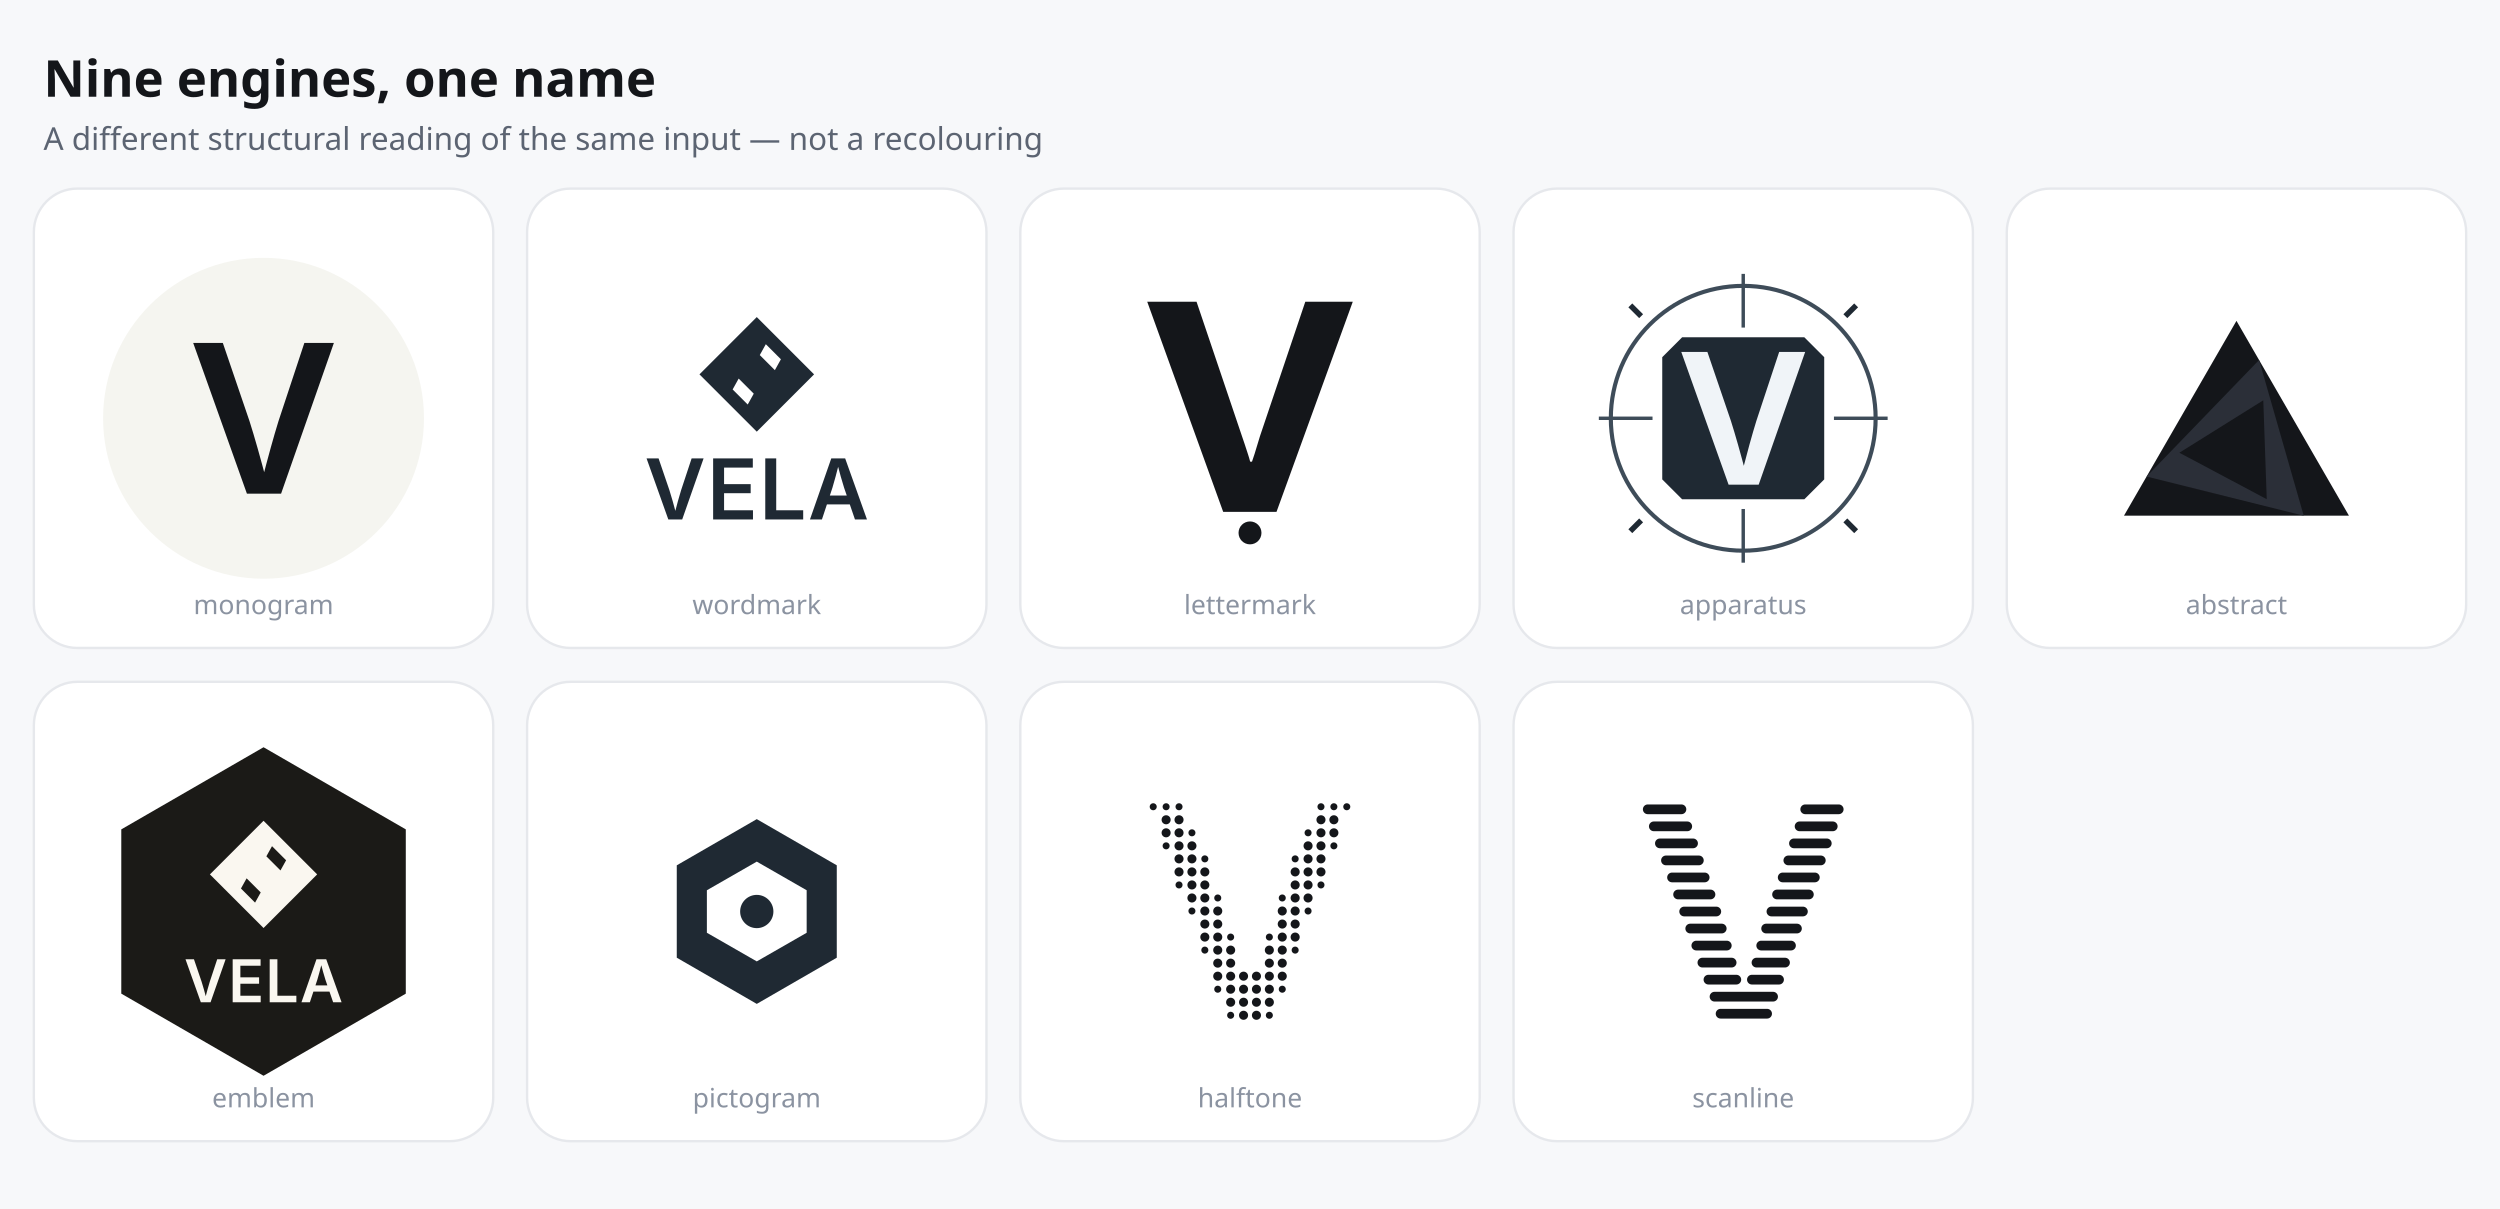
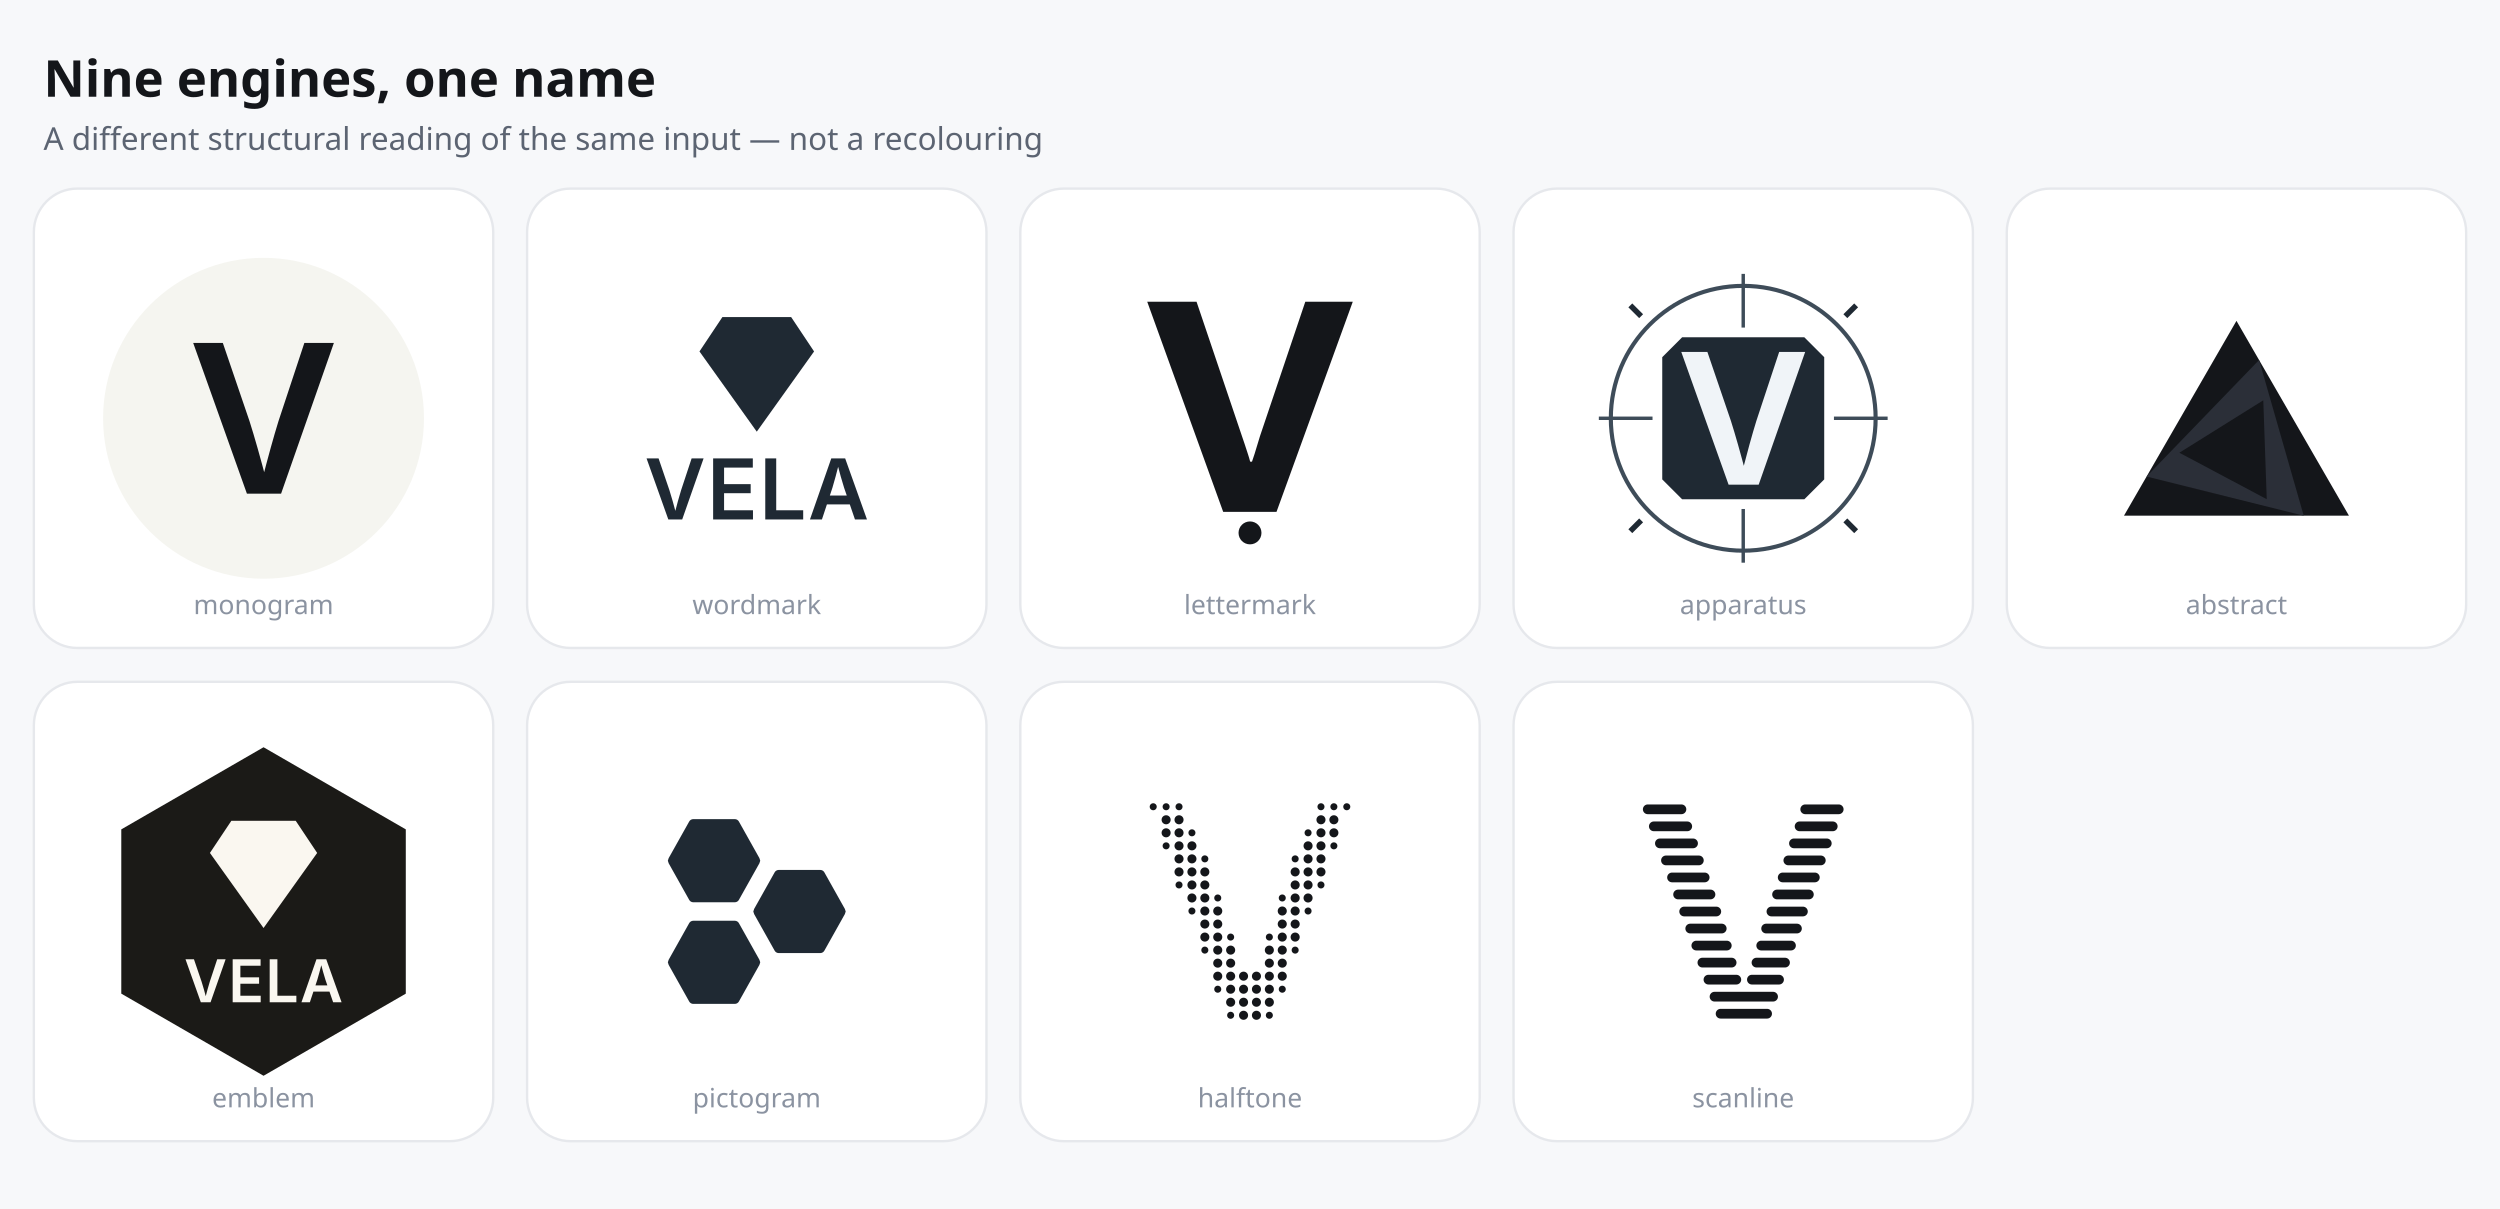
<svg xmlns="http://www.w3.org/2000/svg" viewBox="0 0 1034 500" width="1034" height="500" role="img" aria-label="Nine engines, one name">
  <rect width="1034" height="500" fill="#f7f8fa" />
  <text x="18" y="40" font-family="ui-sans-serif, system-ui, sans-serif" font-size="21" font-weight="600" fill="#14161a">Nine engines, one name</text>
  <text x="18" y="62" font-family="ui-sans-serif, system-ui, sans-serif" font-size="13" fill="#5c6472">A different structural reading of the same input — not a recolouring</text>
  <rect x="14" y="78" width="190" height="190" rx="18" fill="#ffffff" stroke="#e6e8ec" />
  <g transform="translate(30 94) scale(0.3085938)">
    <path d="M 40.96 256 C 40.96 137.24 137.24 40.96 256 40.96 C 374.76 40.96 471.04 137.24 471.04 256 C 471.04 374.76 374.76 471.04 256 471.04 C 137.24 471.04 40.96 374.76 40.96 256 Z M 71.07 256 C 71.07 358.14 153.86 440.93 256 440.93 C 358.14 440.93 440.93 358.14 440.93 256 C 440.93 153.86 358.14 71.07 256 71.07 C 153.86 71.07 71.07 153.86 71.07 256 Z M 71.07 256 C 71.07 153.86 153.86 71.07 256 71.07 C 358.14 71.07 440.93 153.86 440.93 256 C 440.93 358.14 358.14 440.93 256 440.93 C 153.86 440.93 71.07 358.14 71.07 256 Z" fill="#f5f5f0" />
    <path d="M233.7 357L161.71 155L201.43 155L237.22 259.93C240.57 270.42 244.18 282.51 248.07 296.2C251.96 309.89 256.16 325.37 260.68 342.63L253.09 342.63C257.6 325.1 261.74 309.55 265.49 295.99C269.24 282.44 272.75 270.42 276 259.93L310.71 155L350.29 155L279.52 357Z" fill="#14161a" />
  </g>
  <text x="109" y="254" text-anchor="middle" font-family="ui-sans-serif, system-ui, sans-serif" font-size="11" fill="#8b93a1">monogram</text>
  <rect x="218" y="78" width="190" height="190" rx="18" fill="#ffffff" stroke="#e6e8ec" />
  <g transform="translate(234 94) scale(0.3085938)">
-     <path d="M256 120.35L332.8 197.15L256 273.95L179.2 197.15ZM223.66 176.94L243.87 156.72L251.96 171.28L231.75 191.49ZM288.34 176.94L268.13 156.72L260.04 171.28L280.25 191.49ZM223.66 217.36L243.87 237.57L251.96 223.02L231.75 202.8ZM288.34 217.36L268.13 237.57L260.04 223.02L280.25 202.8Z" fill="#1f2933" />
+     <path d="M209.92 120.35L179.2 166.43L256 273.95L332.8 166.43L302.08 120.35L209.92 120.35Z" fill="#1f2933" />
    <path d="M137.47 391.65L108.29 309.79L124.39 309.79L138.9 352.31C140.25 356.56 141.72 361.46 143.29 367.01C144.87 372.56 146.57 378.83 148.4 385.83L145.33 385.83C147.16 378.72 148.83 372.42 150.35 366.93C151.87 361.43 153.29 356.56 154.61 352.31L168.68 309.79L184.72 309.79L156.04 391.65ZM197.51 391.65L197.51 309.79L250.7 309.79L250.7 322.15L212.18 322.15L212.18 344.24L247.84 344.24L247.84 356.43L212.18 356.43L212.18 379.29L250.92 379.29L250.92 391.65ZM267.39 391.65L267.39 309.79L282.06 309.79L282.06 379.29L318.22 379.29L318.22 391.65ZM327.28 391.65L355.85 309.79L374.48 309.79L403.71 391.65L387.61 391.65L373.05 349.13C371.62 344.73 370.13 339.76 368.6 334.21C367.06 328.66 365.35 322.35 363.49 315.28L366.56 315.28C364.73 322.42 363.07 328.79 361.59 334.37C360.11 339.96 358.71 344.88 357.39 349.13L343.32 391.65ZM343.93 371.38L343.93 359.57L387.06 359.57L387.06 371.38Z" fill="#1f2933" />
  </g>
  <text x="313" y="254" text-anchor="middle" font-family="ui-sans-serif, system-ui, sans-serif" font-size="11" fill="#8b93a1">wordmark</text>
  <rect x="422" y="78" width="190" height="190" rx="18" fill="#ffffff" stroke="#e6e8ec" />
  <g transform="translate(438 94) scale(0.3085938)">
    <path d="M220.08 381.46L118.26 99.82L184.36 99.82L245.12 279.64C246.22 282.65 247.45 286.28 248.82 290.52C250.18 294.76 251.55 298.94 252.92 303.05C254.29 307.15 255.38 310.85 256.21 314.13L258.67 314.13C259.76 311.12 260.93 307.63 262.16 303.66C263.39 299.69 264.62 295.66 265.85 291.55C267.09 287.44 268.25 283.61 269.34 280.05L330.11 99.82L393.74 99.82L291.51 381.46Z" fill="#14161a" />
    <path d="M 240.64 409.62 C 240.64 401.14 247.52 394.26 256 394.26 C 264.48 394.26 271.36 401.14 271.36 409.62 C 271.36 418.11 264.48 424.98 256 424.98 C 247.52 424.98 240.64 418.11 240.64 409.62 Z" fill="#14161a" />
  </g>
  <text x="517" y="254" text-anchor="middle" font-family="ui-sans-serif, system-ui, sans-serif" font-size="11" fill="#8b93a1">lettermark</text>
  <rect x="626" y="78" width="190" height="190" rx="18" fill="#ffffff" stroke="#e6e8ec" />
  <g transform="translate(642 94) scale(0.3085938)">
    <path d="M 253.7 134.43 L 253.7 62.46 L 258.3 62.46 L 258.3 134.43 Z" fill="#3e4c59" />
    <path d="M 377.57 253.7 L 449.54 253.7 L 449.54 258.3 L 377.57 258.3 Z" fill="#3e4c59" />
    <path d="M 258.3 377.57 L 258.3 449.54 L 253.7 449.54 L 253.7 377.57 Z" fill="#3e4c59" />
    <path d="M 134.43 258.3 L 62.46 258.3 L 62.46 253.7 L 134.43 253.7 Z" fill="#3e4c59" />
    <path d="M 75.78 256 C 75.78 156.47 156.47 75.78 256 75.78 C 355.53 75.78 436.22 156.47 436.22 256 C 436.22 355.53 355.53 436.22 256 436.22 C 156.47 436.22 75.78 355.53 75.78 256 Z M 81.31 256 C 81.31 352.48 159.52 430.69 256 430.69 C 352.48 430.69 430.69 352.48 430.69 256 C 430.69 159.52 352.48 81.31 256 81.31 C 159.52 81.31 81.31 159.52 81.31 256 Z" fill="#3e4c59" />
    <path d="M 390.24 116.54 L 404.73 102.06 L 409.94 107.27 L 395.46 121.76 Z" fill="#1f2933" />
    <path d="M 395.46 390.24 L 409.94 404.73 L 404.73 409.94 L 390.24 395.46 Z" fill="#1f2933" />
    <path d="M 121.76 395.46 L 107.27 409.94 L 102.06 404.73 L 116.54 390.24 Z" fill="#1f2933" />
    <path d="M 116.54 121.76 L 102.06 107.27 L 107.27 102.06 L 121.76 116.54 Z" fill="#1f2933" />
    <path d="M 174.08 147.46 L 337.92 147.46 L 364.54 174.08 L 364.54 337.92 L 337.92 364.54 L 174.08 364.54 L 147.46 337.92 L 147.46 174.08 Z" fill="#1f2933" />
    <path d="M236.36 344.95L172.96 167.05L207.94 167.05L239.47 259.46C242.41 268.7 245.59 279.34 249.02 291.4C252.44 303.46 256.14 317.09 260.12 332.29L253.43 332.29C257.41 316.85 261.05 303.16 264.36 291.22C267.66 279.28 270.75 268.7 273.61 259.46L304.18 167.05L339.04 167.05L276.72 344.95Z" fill="#f0f4f8" />
  </g>
  <text x="721" y="254" text-anchor="middle" font-family="ui-sans-serif, system-ui, sans-serif" font-size="11" fill="#8b93a1">apparatus</text>
  <rect x="830" y="78" width="190" height="190" rx="18" fill="#ffffff" stroke="#e6e8ec" />
  <g transform="translate(846 94) scale(0.3085938)">
    <path d="M256 125.43L406.76 386.55L105.24 386.55Z" fill="#14161a" />
    <path d="M286.32 177.9L346.16 386.58L135.52 334.06Z" fill="#2b2f38" />
    <path d="M291.96 231.88L296.59 364.47L179.45 302.18Z" fill="#14161a" />
  </g>
  <text x="925" y="254" text-anchor="middle" font-family="ui-sans-serif, system-ui, sans-serif" font-size="11" fill="#8b93a1">abstract</text>
  <rect x="14" y="282" width="190" height="190" rx="18" fill="#ffffff" stroke="#e6e8ec" />
  <g transform="translate(30 298) scale(0.3085938)">
    <path d="M 256 35.84 L 446.66 145.92 L 446.66 366.08 L 256 476.16 L 65.34 366.08 L 65.34 145.92 Z" fill="#1b1a17" />
-     <path d="M256 134.39L327.86 206.25L256 278.11L184.14 206.25ZM225.74 187.34L244.65 168.43L252.22 182.04L233.31 200.95ZM286.26 187.34L267.35 168.43L259.78 182.04L278.69 200.95ZM225.74 225.16L244.65 244.07L252.22 230.45L233.31 211.54ZM286.26 225.16L267.35 244.07L259.78 230.45L278.69 211.54Z" fill="#faf7f0" />
+     <path d="M212.88 134.39L184.14 177.5L256 278.11L327.86 177.5L299.12 134.39L212.88 134.39Z" fill="#faf7f0" />
    <path d="M171.94 377.61L151.41 320.03L162.74 320.03L172.94 349.94C173.89 352.93 174.92 356.38 176.03 360.28C177.14 364.18 178.34 368.59 179.63 373.52L177.46 373.52C178.75 368.52 179.93 364.09 181 360.22C182.07 356.36 183.07 352.93 183.99 349.94L193.89 320.03L205.17 320.03L185 377.61ZM214.63 377.61L214.63 320.03L252.04 320.03L252.04 328.72L224.95 328.72L224.95 344.26L250.03 344.26L250.03 352.84L224.95 352.84L224.95 368.92L252.19 368.92L252.19 377.61ZM264.24 377.61L264.24 320.03L274.56 320.03L274.56 368.92L299.99 368.92L299.99 377.61ZM306.83 377.61L326.92 320.03L340.03 320.03L360.59 377.61L349.26 377.61L339.02 347.7C338.02 344.61 336.97 341.11 335.89 337.21C334.81 333.3 333.61 328.86 332.3 323.89L334.46 323.89C333.17 328.92 332.01 333.39 330.96 337.32C329.92 341.25 328.93 344.71 328.01 347.7L318.11 377.61ZM318.54 363.35L318.54 355.04L348.88 355.04L348.88 363.35Z" fill="#faf7f0" />
  </g>
  <text x="109" y="458" text-anchor="middle" font-family="ui-sans-serif, system-ui, sans-serif" font-size="11" fill="#8b93a1">emblem</text>
  <rect x="218" y="282" width="190" height="190" rx="18" fill="#ffffff" stroke="#e6e8ec" />
  <g transform="translate(234 298) scale(0.3085938)">
-     <path d="M256 132.18L363.23 194.09L363.23 317.91L256 379.82L148.77 317.91L148.77 194.09ZM256 189.13L189.13 227.52L189.13 284.48L256 322.87L322.87 284.48L322.87 227.52ZM256 233.71C243.69 233.71 233.71 243.69 233.71 256C233.71 268.31 243.69 278.29 256 278.29C268.31 278.29 278.29 268.31 278.29 256C278.29 243.69 268.31 233.71 256 233.71Z" fill="#1f2933" />
+     <path d="M226.59 132.18C228.94 132.18 231.05 133.54 232.04 135.4L259.53 184.43L260.64 187.9L259.53 191.36L232.04 240.4C231.05 242.26 228.94 243.62 226.59 243.62L170.87 243.62C168.52 243.62 166.41 242.26 165.42 240.4L137.93 191.36L136.82 187.9L137.93 184.43L165.42 135.4C166.41 133.54 168.52 132.18 170.87 132.18L226.59 132.18M226.59 268.38C228.94 268.38 231.05 269.74 232.04 271.6L259.53 320.64L260.64 324.1L259.53 327.57L232.04 376.6C231.05 378.46 228.94 379.82 226.59 379.82L170.87 379.82C168.52 379.82 166.41 378.46 165.42 376.6L137.93 327.57L136.82 324.1L137.93 320.64L165.42 271.6C166.41 269.74 168.52 268.38 170.87 268.38L226.59 268.38M341.13 200.28C343.48 200.28 345.59 201.64 346.58 203.5L374.07 252.53L375.18 256L374.07 259.47L346.58 308.5C345.59 310.36 343.48 311.72 341.13 311.72L285.41 311.72C283.06 311.72 280.95 310.36 279.96 308.5L252.47 259.47L251.36 256L252.47 252.53L279.96 203.5C280.95 201.64 283.06 200.28 285.41 200.28L341.13 200.28Z" fill="#1f2933" />
  </g>
  <text x="313" y="458" text-anchor="middle" font-family="ui-sans-serif, system-ui, sans-serif" font-size="11" fill="#8b93a1">pictogram</text>
  <rect x="422" y="282" width="190" height="190" rx="18" fill="#ffffff" stroke="#e6e8ec" />
  <g transform="translate(438 298) scale(0.3085938)">
    <path d="M121.53 115.59C121.53 112.96 123.66 110.84 126.29 110.84C128.91 110.84 131.04 112.96 131.04 115.59C131.04 118.21 128.91 120.34 126.29 120.34C123.66 120.34 121.53 118.21 121.53 115.59Z" fill="#14161a" />
    <path d="M138.83 115.59C138.83 112.96 140.96 110.84 143.58 110.84C146.21 110.84 148.33 112.96 148.33 115.59C148.33 118.21 146.21 120.34 143.58 120.34C140.96 120.34 138.83 118.21 138.83 115.59Z" fill="#14161a" />
    <path d="M156.12 115.59C156.12 112.96 158.25 110.84 160.89 110.84C163.5 110.84 165.64 112.96 165.64 115.59C165.64 118.21 163.5 120.34 160.89 120.34C158.25 120.34 156.12 118.21 156.12 115.59Z" fill="#14161a" />
    <path d="M346.37 115.59C346.37 112.96 348.5 110.84 351.13 110.84C353.75 110.84 355.88 112.96 355.88 115.59C355.88 118.21 353.75 120.34 351.13 120.34C348.5 120.34 346.37 118.21 346.37 115.59Z" fill="#14161a" />
    <path d="M363.67 115.59C363.67 112.96 365.79 110.84 368.42 110.84C371.04 110.84 373.17 112.96 373.17 115.59C373.17 118.21 371.04 120.34 368.42 120.34C365.79 120.34 363.67 118.21 363.67 115.59Z" fill="#14161a" />
    <path d="M380.95 115.59C380.95 112.96 383.08 110.84 385.7 110.84C388.33 110.84 390.47 112.96 390.47 115.59C390.47 118.21 388.33 120.34 385.7 120.34C383.08 120.34 380.95 118.21 380.95 115.59Z" fill="#14161a" />
    <path d="M137.5 133.05C137.5 129.7 140.22 126.98 143.58 126.98C146.95 126.98 149.66 129.7 149.66 133.05C149.66 136.42 146.95 139.14 143.58 139.14C140.22 139.14 137.5 136.42 137.5 133.05Z" fill="#14161a" />
    <path d="M154.79 133.05C154.79 129.7 157.52 126.98 160.89 126.98C164.24 126.98 166.96 129.7 166.96 133.05C166.96 136.42 164.24 139.14 160.89 139.14C157.52 139.14 154.79 136.42 154.79 133.05Z" fill="#14161a" />
    <path d="M345.04 133.05C345.04 129.7 347.77 126.98 351.13 126.98C354.48 126.98 357.21 129.7 357.21 133.05C357.21 136.42 354.48 139.14 351.13 139.14C347.77 139.14 345.04 136.42 345.04 133.05Z" fill="#14161a" />
    <path d="M362.34 133.05C362.34 129.7 365.05 126.98 368.42 126.98C371.78 126.98 374.5 129.7 374.5 133.05C374.5 136.42 371.78 139.14 368.42 139.14C365.05 139.14 362.34 136.42 362.34 133.05Z" fill="#14161a" />
    <path d="M137.5 150.52C137.5 147.17 140.22 144.45 143.58 144.45C146.95 144.45 149.66 147.17 149.66 150.52C149.66 153.89 146.95 156.6 143.58 156.6C140.22 156.6 137.5 153.89 137.5 150.52Z" fill="#14161a" />
    <path d="M154.79 150.52C154.79 147.17 157.52 144.45 160.89 144.45C164.24 144.45 166.96 147.17 166.96 150.52C166.96 153.89 164.24 156.6 160.89 156.6C157.52 156.6 154.79 153.89 154.79 150.52Z" fill="#14161a" />
    <path d="M173.43 150.52C173.43 147.9 175.55 145.77 178.18 145.77C180.79 145.77 182.93 147.9 182.93 150.52C182.93 153.15 180.79 155.27 178.18 155.27C175.55 155.27 173.43 153.15 173.43 150.52Z" fill="#14161a" />
    <path d="M329.08 150.52C329.08 147.9 331.21 145.77 333.83 145.77C336.46 145.77 338.58 147.9 338.58 150.52C338.58 153.15 336.46 155.27 333.83 155.27C331.21 155.27 329.08 153.15 329.08 150.52Z" fill="#14161a" />
    <path d="M345.04 150.52C345.04 147.17 347.77 144.45 351.13 144.45C354.48 144.45 357.21 147.17 357.21 150.52C357.21 153.89 354.48 156.6 351.13 156.6C347.77 156.6 345.04 153.89 345.04 150.52Z" fill="#14161a" />
    <path d="M362.34 150.52C362.34 147.17 365.05 144.45 368.42 144.45C371.78 144.45 374.5 147.17 374.5 150.52C374.5 153.89 371.78 156.6 368.42 156.6C365.05 156.6 362.34 153.89 362.34 150.52Z" fill="#14161a" />
    <path d="M138.83 168C138.83 165.36 140.96 163.25 143.58 163.25C146.21 163.25 148.33 165.36 148.33 168C148.33 170.61 146.21 172.75 143.58 172.75C140.96 172.75 138.83 170.61 138.83 168Z" fill="#14161a" />
    <path d="M154.79 168C154.79 164.64 157.52 161.92 160.89 161.92C164.24 161.92 166.96 164.64 166.96 168C166.96 171.36 164.24 174.08 160.89 174.08C157.52 174.08 154.79 171.36 154.79 168Z" fill="#14161a" />
    <path d="M172.09 168C172.09 164.64 174.81 161.92 178.18 161.92C181.53 161.92 184.26 164.64 184.26 168C184.26 171.36 181.53 174.08 178.18 174.08C174.81 174.08 172.09 171.36 172.09 168Z" fill="#14161a" />
    <path d="M327.75 168C327.75 164.64 330.47 161.92 333.83 161.92C337.18 161.92 339.91 164.64 339.91 168C339.91 171.36 337.18 174.08 333.83 174.08C330.47 174.08 327.75 171.36 327.75 168Z" fill="#14161a" />
    <path d="M345.04 168C345.04 164.64 347.77 161.92 351.13 161.92C354.48 161.92 357.21 164.64 357.21 168C357.21 171.36 354.48 174.08 351.13 174.08C347.77 174.08 345.04 171.36 345.04 168Z" fill="#14161a" />
    <path d="M363.67 168C363.67 165.36 365.79 163.25 368.42 163.25C371.04 163.25 373.17 165.36 373.17 168C373.17 170.61 371.04 172.75 368.42 172.75C365.79 172.75 363.67 170.61 363.67 168Z" fill="#14161a" />
    <path d="M154.79 185.46C154.79 182.11 157.52 179.38 160.89 179.38C164.24 179.38 166.96 182.11 166.96 185.46C166.96 188.83 164.24 191.55 160.89 191.55C157.52 191.55 154.79 188.83 154.79 185.46Z" fill="#14161a" />
    <path d="M172.09 185.46C172.09 182.11 174.81 179.38 178.18 179.38C181.53 179.38 184.26 182.11 184.26 185.46C184.26 188.83 181.53 191.55 178.18 191.55C174.81 191.55 172.09 188.83 172.09 185.46Z" fill="#14161a" />
    <path d="M190.71 185.46C190.71 182.83 192.84 180.71 195.46 180.71C198.09 180.71 200.22 182.83 200.22 185.46C200.22 188.08 198.09 190.21 195.46 190.21C192.84 190.21 190.71 188.08 190.71 185.46Z" fill="#14161a" />
    <path d="M311.77 185.46C311.77 182.83 313.9 180.71 316.53 180.71C319.15 180.71 321.28 182.83 321.28 185.46C321.28 188.08 319.15 190.21 316.53 190.21C313.9 190.21 311.77 188.08 311.77 185.46Z" fill="#14161a" />
    <path d="M327.75 185.46C327.75 182.11 330.47 179.38 333.83 179.38C337.18 179.38 339.91 182.11 339.91 185.46C339.91 188.83 337.18 191.55 333.83 191.55C330.47 191.55 327.75 188.83 327.75 185.46Z" fill="#14161a" />
    <path d="M345.04 185.46C345.04 182.11 347.77 179.38 351.13 179.38C354.48 179.38 357.21 182.11 357.21 185.46C357.21 188.83 354.48 191.55 351.13 191.55C347.77 191.55 345.04 188.83 345.04 185.46Z" fill="#14161a" />
    <path d="M154.79 202.94C154.79 199.58 157.52 196.84 160.89 196.84C164.24 196.84 166.96 199.58 166.96 202.94C166.96 206.29 164.24 209.02 160.89 209.02C157.52 209.02 154.79 206.29 154.79 202.94Z" fill="#14161a" />
    <path d="M172.09 202.94C172.09 199.58 174.81 196.84 178.18 196.84C181.53 196.84 184.26 199.58 184.26 202.94C184.26 206.29 181.53 209.02 178.18 209.02C174.81 209.02 172.09 206.29 172.09 202.94Z" fill="#14161a" />
    <path d="M189.39 202.94C189.39 199.58 192.1 196.84 195.46 196.84C198.83 196.84 201.55 199.58 201.55 202.94C201.55 206.29 198.83 209.02 195.46 209.02C192.1 209.02 189.39 206.29 189.39 202.94Z" fill="#14161a" />
    <path d="M310.44 202.94C310.44 199.58 313.17 196.84 316.53 196.84C319.9 196.84 322.62 199.58 322.62 202.94C322.62 206.29 319.9 209.02 316.53 209.02C313.17 209.02 310.44 206.29 310.44 202.94Z" fill="#14161a" />
    <path d="M327.75 202.94C327.75 199.58 330.47 196.84 333.83 196.84C337.18 196.84 339.91 199.58 339.91 202.94C339.91 206.29 337.18 209.02 333.83 209.02C330.47 209.02 327.75 206.29 327.75 202.94Z" fill="#14161a" />
    <path d="M345.04 202.94C345.04 199.58 347.77 196.84 351.13 196.84C354.48 196.84 357.21 199.58 357.21 202.94C357.21 206.29 354.48 209.02 351.13 209.02C347.77 209.02 345.04 206.29 345.04 202.94Z" fill="#14161a" />
    <path d="M156.12 220.4C156.12 217.77 158.25 215.65 160.89 215.65C163.5 215.65 165.64 217.77 165.64 220.4C165.64 223.02 163.5 225.15 160.89 225.15C158.25 225.15 156.12 223.02 156.12 220.4Z" fill="#14161a" />
    <path d="M172.09 220.4C172.09 217.04 174.81 214.32 178.18 214.32C181.53 214.32 184.26 217.04 184.26 220.4C184.26 223.76 181.53 226.49 178.18 226.49C174.81 226.49 172.09 223.76 172.09 220.4Z" fill="#14161a" />
    <path d="M189.39 220.4C189.39 217.04 192.1 214.32 195.46 214.32C198.83 214.32 201.55 217.04 201.55 220.4C201.55 223.76 198.83 226.49 195.46 226.49C192.1 226.49 189.39 223.76 189.39 220.4Z" fill="#14161a" />
    <path d="M310.44 220.4C310.44 217.04 313.17 214.32 316.53 214.32C319.9 214.32 322.62 217.04 322.62 220.4C322.62 223.76 319.9 226.49 316.53 226.49C313.17 226.49 310.44 223.76 310.44 220.4Z" fill="#14161a" />
    <path d="M327.75 220.4C327.75 217.04 330.47 214.32 333.83 214.32C337.18 214.32 339.91 217.04 339.91 220.4C339.91 223.76 337.18 226.49 333.83 226.49C330.47 226.49 327.75 223.76 327.75 220.4Z" fill="#14161a" />
    <path d="M346.37 220.4C346.37 217.77 348.5 215.65 351.13 215.65C353.75 215.65 355.88 217.77 355.88 220.4C355.88 223.02 353.75 225.15 351.13 225.15C348.5 225.15 346.37 223.02 346.37 220.4Z" fill="#14161a" />
    <path d="M172.09 237.86C172.09 234.51 174.81 231.79 178.18 231.79C181.53 231.79 184.26 234.51 184.26 237.86C184.26 241.23 181.53 243.95 178.18 243.95C174.81 243.95 172.09 241.23 172.09 237.86Z" fill="#14161a" />
    <path d="M189.39 237.86C189.39 234.51 192.1 231.79 195.46 231.79C198.83 231.79 201.55 234.51 201.55 237.86C201.55 241.23 198.83 243.95 195.46 243.95C192.1 243.95 189.39 241.23 189.39 237.86Z" fill="#14161a" />
    <path d="M208.02 237.86C208.02 235.24 210.14 233.12 212.77 233.12C215.39 233.12 217.52 235.24 217.52 237.86C217.52 240.49 215.39 242.61 212.77 242.61C210.14 242.61 208.02 240.49 208.02 237.86Z" fill="#14161a" />
    <path d="M294.49 237.86C294.49 235.24 296.62 233.12 299.24 233.12C301.87 233.12 303.99 235.24 303.99 237.86C303.99 240.49 301.87 242.61 299.24 242.61C296.62 242.61 294.49 240.49 294.49 237.86Z" fill="#14161a" />
    <path d="M310.44 237.86C310.44 234.51 313.17 231.79 316.53 231.79C319.9 231.79 322.62 234.51 322.62 237.86C322.62 241.23 319.9 243.95 316.53 243.95C313.17 243.95 310.44 241.23 310.44 237.86Z" fill="#14161a" />
    <path d="M327.75 237.86C327.75 234.51 330.47 231.79 333.83 231.79C337.18 231.79 339.91 234.51 339.91 237.86C339.91 241.23 337.18 243.95 333.83 243.95C330.47 243.95 327.75 241.23 327.75 237.86Z" fill="#14161a" />
    <path d="M173.43 255.33C173.43 252.72 175.55 250.58 178.18 250.58C180.79 250.58 182.93 252.72 182.93 255.33C182.93 257.96 180.79 260.08 178.18 260.08C175.55 260.08 173.43 257.96 173.43 255.33Z" fill="#14161a" />
    <path d="M189.39 255.33C189.39 251.98 192.1 249.26 195.46 249.26C198.83 249.26 201.55 251.98 201.55 255.33C201.55 258.7 198.83 261.41 195.46 261.41C192.1 261.41 189.39 258.7 189.39 255.33Z" fill="#14161a" />
    <path d="M206.68 255.33C206.68 251.98 209.4 249.26 212.77 249.26C216.12 249.26 218.84 251.98 218.84 255.33C218.84 258.7 216.12 261.41 212.77 261.41C209.4 261.41 206.68 258.7 206.68 255.33Z" fill="#14161a" />
    <path d="M293.15 255.33C293.15 251.98 295.88 249.26 299.24 249.26C302.59 249.26 305.31 251.98 305.31 255.33C305.31 258.7 302.59 261.41 299.24 261.41C295.88 261.41 293.15 258.7 293.15 255.33Z" fill="#14161a" />
    <path d="M310.44 255.33C310.44 251.98 313.17 249.26 316.53 249.26C319.9 249.26 322.62 251.98 322.62 255.33C322.62 258.7 319.9 261.41 316.53 261.41C313.17 261.41 310.44 258.7 310.44 255.33Z" fill="#14161a" />
    <path d="M329.08 255.33C329.08 252.72 331.21 250.58 333.83 250.58C336.46 250.58 338.58 252.72 338.58 255.33C338.58 257.96 336.46 260.08 333.83 260.08C331.21 260.08 329.08 257.96 329.08 255.33Z" fill="#14161a" />
    <path d="M189.39 272.8C189.39 269.45 192.1 266.73 195.46 266.73C198.83 266.73 201.55 269.45 201.55 272.8C201.55 276.16 198.83 278.89 195.46 278.89C192.1 278.89 189.39 276.16 189.39 272.8Z" fill="#14161a" />
    <path d="M206.68 272.8C206.68 269.45 209.4 266.73 212.77 266.73C216.12 266.73 218.84 269.45 218.84 272.8C218.84 276.16 216.12 278.89 212.77 278.89C209.4 278.89 206.68 276.16 206.68 272.8Z" fill="#14161a" />
    <path d="M293.15 272.8C293.15 269.45 295.88 266.73 299.24 266.73C302.59 266.73 305.31 269.45 305.31 272.8C305.31 276.16 302.59 278.89 299.24 278.89C295.88 278.89 293.15 276.16 293.15 272.8Z" fill="#14161a" />
    <path d="M310.44 272.8C310.44 269.45 313.17 266.73 316.53 266.73C319.9 266.73 322.62 269.45 322.62 272.8C322.62 276.16 319.9 278.89 316.53 278.89C313.17 278.89 310.44 276.16 310.44 272.8Z" fill="#14161a" />
    <path d="M189.39 290.27C189.39 286.91 192.1 284.19 195.46 284.19C198.83 284.19 201.55 286.91 201.55 290.27C201.55 293.64 198.83 296.36 195.46 296.36C192.1 296.36 189.39 293.64 189.39 290.27Z" fill="#14161a" />
    <path d="M206.68 290.27C206.68 286.91 209.4 284.19 212.77 284.19C216.12 284.19 218.84 286.91 218.84 290.27C218.84 293.64 216.12 296.36 212.77 296.36C209.4 296.36 206.68 293.64 206.68 290.27Z" fill="#14161a" />
    <path d="M225.3 290.27C225.3 287.65 227.43 285.52 230.05 285.52C232.68 285.52 234.81 287.65 234.81 290.27C234.81 292.9 232.68 295.02 230.05 295.02C227.43 295.02 225.3 292.9 225.3 290.27Z" fill="#14161a" />
    <path d="M277.18 290.27C277.18 287.65 279.31 285.52 281.94 285.52C284.56 285.52 286.69 287.65 286.69 290.27C286.69 292.9 284.56 295.02 281.94 295.02C279.31 295.02 277.18 292.9 277.18 290.27Z" fill="#14161a" />
    <path d="M293.15 290.27C293.15 286.91 295.88 284.19 299.24 284.19C302.59 284.19 305.31 286.91 305.31 290.27C305.31 293.64 302.59 296.36 299.24 296.36C295.88 296.36 293.15 293.64 293.15 290.27Z" fill="#14161a" />
    <path d="M310.44 290.27C310.44 286.91 313.17 284.19 316.53 284.19C319.9 284.19 322.62 286.91 322.62 290.27C322.62 293.64 319.9 296.36 316.53 296.36C313.17 296.36 310.44 293.64 310.44 290.27Z" fill="#14161a" />
    <path d="M190.71 307.74C190.71 305.12 192.84 302.99 195.46 302.99C198.09 302.99 200.22 305.12 200.22 307.74C200.22 310.37 198.09 312.5 195.46 312.5C192.84 312.5 190.71 310.37 190.71 307.74Z" fill="#14161a" />
    <path d="M206.68 307.74C206.68 304.39 209.4 301.65 212.77 301.65C216.12 301.65 218.84 304.39 218.84 307.74C218.84 311.1 216.12 313.83 212.77 313.83C209.4 313.83 206.68 311.1 206.68 307.74Z" fill="#14161a" />
    <path d="M223.97 307.74C223.97 304.39 226.7 301.65 230.05 301.65C233.41 301.65 236.15 304.39 236.15 307.74C236.15 311.1 233.41 313.83 230.05 313.83C226.7 313.83 223.97 311.1 223.97 307.74Z" fill="#14161a" />
    <path d="M275.86 307.74C275.86 304.39 278.58 301.65 281.94 301.65C285.3 301.65 288.02 304.39 288.02 307.74C288.02 311.1 285.3 313.83 281.94 313.83C278.58 313.83 275.86 311.1 275.86 307.74Z" fill="#14161a" />
    <path d="M293.15 307.74C293.15 304.39 295.88 301.65 299.24 301.65C302.59 301.65 305.31 304.39 305.31 307.74C305.31 311.1 302.59 313.83 299.24 313.83C295.88 313.83 293.15 311.1 293.15 307.74Z" fill="#14161a" />
    <path d="M311.77 307.74C311.77 305.12 313.9 302.99 316.53 302.99C319.15 302.99 321.28 305.12 321.28 307.74C321.28 310.37 319.15 312.5 316.53 312.5C313.9 312.5 311.77 310.37 311.77 307.74Z" fill="#14161a" />
    <path d="M206.68 325.21C206.68 321.85 209.4 319.13 212.77 319.13C216.12 319.13 218.84 321.85 218.84 325.21C218.84 328.57 216.12 331.29 212.77 331.29C209.4 331.29 206.68 328.57 206.68 325.21Z" fill="#14161a" />
    <path d="M223.97 325.21C223.97 321.85 226.7 319.13 230.05 319.13C233.41 319.13 236.15 321.85 236.15 325.21C236.15 328.57 233.41 331.29 230.05 331.29C226.7 331.29 223.97 328.57 223.97 325.21Z" fill="#14161a" />
    <path d="M275.86 325.21C275.86 321.85 278.58 319.13 281.94 319.13C285.3 319.13 288.02 321.85 288.02 325.21C288.02 328.57 285.3 331.29 281.94 331.29C278.58 331.29 275.86 328.57 275.86 325.21Z" fill="#14161a" />
    <path d="M293.15 325.21C293.15 321.85 295.88 319.13 299.24 319.13C302.59 319.13 305.31 321.85 305.31 325.21C305.31 328.57 302.59 331.29 299.24 331.29C295.88 331.29 293.15 328.57 293.15 325.21Z" fill="#14161a" />
    <path d="M206.68 342.67C206.68 339.32 209.4 336.6 212.77 336.6C216.12 336.6 218.84 339.32 218.84 342.67C218.84 346.04 216.12 348.76 212.77 348.76C209.4 348.76 206.68 346.04 206.68 342.67Z" fill="#14161a" />
    <path d="M223.97 342.67C223.97 339.32 226.7 336.6 230.05 336.6C233.41 336.6 236.15 339.32 236.15 342.67C236.15 346.04 233.41 348.76 230.05 348.76C226.7 348.76 223.97 346.04 223.97 342.67Z" fill="#14161a" />
    <path d="M241.27 342.67C241.27 339.32 243.99 336.6 247.36 336.6C250.71 336.6 253.43 339.32 253.43 342.67C253.43 346.04 250.71 348.76 247.36 348.76C243.99 348.76 241.27 346.04 241.27 342.67Z" fill="#14161a" />
    <path d="M258.56 342.67C258.56 339.32 261.28 336.6 264.65 336.6C268.01 336.6 270.74 339.32 270.74 342.67C270.74 346.04 268.01 348.76 264.65 348.76C261.28 348.76 258.56 346.04 258.56 342.67Z" fill="#14161a" />
    <path d="M275.86 342.67C275.86 339.32 278.58 336.6 281.94 336.6C285.3 336.6 288.02 339.32 288.02 342.67C288.02 346.04 285.3 348.76 281.94 348.76C278.58 348.76 275.86 346.04 275.86 342.67Z" fill="#14161a" />
    <path d="M293.15 342.67C293.15 339.32 295.88 336.6 299.24 336.6C302.59 336.6 305.31 339.32 305.31 342.67C305.31 346.04 302.59 348.76 299.24 348.76C295.88 348.76 293.15 346.04 293.15 342.67Z" fill="#14161a" />
    <path d="M208.02 360.15C208.02 357.52 210.14 355.4 212.77 355.4C215.39 355.4 217.52 357.52 217.52 360.15C217.52 362.77 215.39 364.9 212.77 364.9C210.14 364.9 208.02 362.77 208.02 360.15Z" fill="#14161a" />
    <path d="M223.97 360.15C223.97 356.79 226.7 354.07 230.05 354.07C233.41 354.07 236.15 356.79 236.15 360.15C236.15 363.51 233.41 366.23 230.05 366.23C226.7 366.23 223.97 363.51 223.97 360.15Z" fill="#14161a" />
    <path d="M241.27 360.15C241.27 356.79 243.99 354.07 247.36 354.07C250.71 354.07 253.43 356.79 253.43 360.15C253.43 363.51 250.71 366.23 247.36 366.23C243.99 366.23 241.27 363.51 241.27 360.15Z" fill="#14161a" />
    <path d="M258.56 360.15C258.56 356.79 261.28 354.07 264.65 354.07C268.01 354.07 270.74 356.79 270.74 360.15C270.74 363.51 268.01 366.23 264.65 366.23C261.28 366.23 258.56 363.51 258.56 360.15Z" fill="#14161a" />
    <path d="M275.86 360.15C275.86 356.79 278.58 354.07 281.94 354.07C285.3 354.07 288.02 356.79 288.02 360.15C288.02 363.51 285.3 366.23 281.94 366.23C278.58 366.23 275.86 363.51 275.86 360.15Z" fill="#14161a" />
    <path d="M294.49 360.15C294.49 357.52 296.62 355.4 299.24 355.4C301.87 355.4 303.99 357.52 303.99 360.15C303.99 362.77 301.87 364.9 299.24 364.9C296.62 364.9 294.49 362.77 294.49 360.15Z" fill="#14161a" />
    <path d="M223.97 377.62C223.97 374.26 226.7 371.53 230.05 371.53C233.41 371.53 236.15 374.26 236.15 377.62C236.15 380.98 233.41 383.69 230.05 383.69C226.7 383.69 223.97 380.98 223.97 377.62Z" fill="#14161a" />
    <path d="M241.27 377.62C241.27 374.26 243.99 371.53 247.36 371.53C250.71 371.53 253.43 374.26 253.43 377.62C253.43 380.98 250.71 383.69 247.36 383.69C243.99 383.69 241.27 380.98 241.27 377.62Z" fill="#14161a" />
    <path d="M258.56 377.62C258.56 374.26 261.28 371.53 264.65 371.53C268.01 371.53 270.74 374.26 270.74 377.62C270.74 380.98 268.01 383.69 264.65 383.69C261.28 383.69 258.56 380.98 258.56 377.62Z" fill="#14161a" />
    <path d="M275.86 377.62C275.86 374.26 278.58 371.53 281.94 371.53C285.3 371.53 288.02 374.26 288.02 377.62C288.02 380.98 285.3 383.69 281.94 383.69C278.58 383.69 275.86 380.98 275.86 377.62Z" fill="#14161a" />
    <path d="M225.3 395.09C225.3 392.46 227.43 390.33 230.05 390.33C232.68 390.33 234.81 392.46 234.81 395.09C234.81 397.71 232.68 399.84 230.05 399.84C227.43 399.84 225.3 397.71 225.3 395.09Z" fill="#14161a" />
    <path d="M241.27 395.09C241.27 391.73 243.99 389 247.36 389C250.71 389 253.43 391.73 253.43 395.09C253.43 398.44 250.71 401.17 247.36 401.17C243.99 401.17 241.27 398.44 241.27 395.09Z" fill="#14161a" />
    <path d="M258.56 395.09C258.56 391.73 261.28 389 264.65 389C268.01 389 270.74 391.73 270.74 395.09C270.74 398.44 268.01 401.17 264.65 401.17C261.28 401.17 258.56 398.44 258.56 395.09Z" fill="#14161a" />
    <path d="M277.18 395.09C277.18 392.46 279.31 390.33 281.94 390.33C284.56 390.33 286.69 392.46 286.69 395.09C286.69 397.71 284.56 399.84 281.94 399.84C279.31 399.84 277.18 397.71 277.18 395.09Z" fill="#14161a" />
  </g>
  <text x="517" y="458" text-anchor="middle" font-family="ui-sans-serif, system-ui, sans-serif" font-size="11" fill="#8b93a1">halftone</text>
  <rect x="626" y="282" width="190" height="190" rx="18" fill="#ffffff" stroke="#e6e8ec" />
  <g transform="translate(642 298) scale(0.3085938)">
    <path d="M128.04 112.5L173.17 112.5C176.78 112.5 179.7 115.43 179.7 119.03L179.7 119.03C179.7 122.64 176.78 125.56 173.17 125.56L128.04 125.56C124.44 125.56 121.51 122.64 121.51 119.03L121.51 119.03C121.51 115.43 124.44 112.5 128.04 112.5Z" fill="#14161a" />
    <path d="M339.1 112.5L383.98 112.5C387.58 112.5 390.5 115.43 390.5 119.03L390.5 119.03C390.5 122.64 387.58 125.56 383.98 125.56L339.1 125.56C335.49 125.56 332.57 122.64 332.57 119.03L332.57 119.03C332.57 115.43 335.49 112.5 339.1 112.5Z" fill="#14161a" />
    <path d="M136.18 135.33L180.96 135.33C184.57 135.33 187.49 138.26 187.49 141.86L187.49 141.86C187.49 145.47 184.57 148.39 180.96 148.39L136.18 148.39C132.57 148.39 129.65 145.47 129.65 141.86L129.65 141.86C129.65 138.26 132.57 135.33 136.18 135.33Z" fill="#14161a" />
    <path d="M331.55 135.33L375.98 135.33C379.58 135.33 382.5 138.26 382.5 141.86L382.5 141.86C382.5 145.47 379.58 148.39 375.98 148.39L331.55 148.39C327.94 148.39 325.02 145.47 325.02 141.86L325.02 141.86C325.02 138.26 327.94 135.33 331.55 135.33Z" fill="#14161a" />
    <path d="M144.31 158.16L188.75 158.16C192.35 158.16 195.27 161.08 195.27 164.69L195.27 164.69C195.27 168.29 192.35 171.22 188.75 171.22L144.31 171.22C140.71 171.22 137.79 168.29 137.79 164.69L137.79 164.69C137.79 161.08 140.71 158.16 144.31 158.16Z" fill="#14161a" />
    <path d="M324 158.16L367.98 158.16C371.58 158.16 374.51 161.08 374.51 164.69L374.51 164.69C374.51 168.29 371.58 171.22 367.98 171.22L324 171.22C320.39 171.22 317.47 168.29 317.47 164.69L317.47 164.69C317.47 161.08 320.39 158.16 324 158.16Z" fill="#14161a" />
    <path d="M152.45 180.99L196.53 180.99C200.14 180.99 203.06 183.91 203.06 187.52L203.06 187.52C203.06 191.12 200.14 194.05 196.53 194.05L152.45 194.05C148.84 194.05 145.92 191.12 145.92 187.52L145.92 187.52C145.92 183.91 148.84 180.99 152.45 180.99Z" fill="#14161a" />
    <path d="M316.45 180.99L359.98 180.99C363.59 180.99 366.51 183.91 366.51 187.52L366.51 187.52C366.51 191.12 363.59 194.05 359.98 194.05L316.45 194.05C312.84 194.05 309.92 191.12 309.92 187.52L309.92 187.52C309.92 183.91 312.84 180.99 316.45 180.99Z" fill="#14161a" />
    <path d="M160.58 203.82L204.32 203.82C207.93 203.82 210.85 206.74 210.85 210.35L210.85 210.35C210.85 213.95 207.93 216.87 204.32 216.87L160.58 216.87C156.98 216.87 154.06 213.95 154.06 210.35L154.06 210.35C154.06 206.74 156.98 203.82 160.58 203.82Z" fill="#14161a" />
    <path d="M308.89 203.82L351.98 203.82C355.59 203.82 358.51 206.74 358.51 210.35L358.51 210.35C358.51 213.95 355.59 216.87 351.98 216.87L308.89 216.87C305.29 216.87 302.37 213.95 302.37 210.35L302.37 210.35C302.37 206.74 305.29 203.82 308.89 203.82Z" fill="#14161a" />
    <path d="M168.72 226.65L212.11 226.65C215.71 226.65 218.63 229.57 218.63 233.18L218.63 233.18C218.63 236.78 215.71 239.7 212.11 239.7L168.72 239.7C165.12 239.7 162.19 236.78 162.19 233.18L162.19 233.18C162.19 229.57 165.12 226.65 168.72 226.65Z" fill="#14161a" />
    <path d="M301.34 226.65L343.99 226.65C347.59 226.65 350.51 229.57 350.51 233.18L350.51 233.18C350.51 236.78 347.59 239.7 343.99 239.7L301.34 239.7C297.74 239.7 294.82 236.78 294.82 233.18L294.82 233.18C294.82 229.57 297.74 226.65 301.34 226.65Z" fill="#14161a" />
    <path d="M176.86 249.48L219.89 249.48C223.5 249.48 226.42 252.4 226.42 256L226.42 256C226.42 259.61 223.5 262.53 219.89 262.53L176.86 262.53C173.25 262.53 170.33 259.61 170.33 256L170.33 256C170.33 252.4 173.25 249.48 176.86 249.48Z" fill="#14161a" />
    <path d="M293.79 249.48L335.99 249.48C339.59 249.48 342.52 252.4 342.52 256L342.52 256C342.52 259.61 339.59 262.53 335.99 262.53L293.79 262.53C290.19 262.53 287.27 259.61 287.27 256L287.27 256C287.27 252.4 290.19 249.48 293.79 249.48Z" fill="#14161a" />
    <path d="M184.99 272.31L227.17 272.31C230.78 272.31 233.7 275.23 233.7 278.83L233.7 278.83C233.7 282.44 230.78 285.36 227.17 285.36L184.99 285.36C181.39 285.36 178.46 282.44 178.46 278.83L178.46 278.83C178.46 275.23 181.39 272.31 184.99 272.31Z" fill="#14161a" />
    <path d="M286.71 272.31L327.99 272.31C331.6 272.31 334.52 275.23 334.52 278.83L334.52 278.83C334.52 282.44 331.6 285.36 327.99 285.36L286.71 285.36C283.11 285.36 280.19 282.44 280.19 278.83L280.19 278.83C280.19 275.23 283.11 272.31 286.71 272.31Z" fill="#14161a" />
    <path d="M193.13 295.13L233.95 295.13C237.56 295.13 240.48 298.06 240.48 301.66L240.48 301.66C240.48 305.27 237.56 308.19 233.95 308.19L193.13 308.19C189.52 308.19 186.6 305.27 186.6 301.66L186.6 301.66C186.6 298.06 189.52 295.13 193.13 295.13Z" fill="#14161a" />
    <path d="M280.11 295.13L319.99 295.13C323.6 295.13 326.52 298.06 326.52 301.66L326.52 301.66C326.52 305.27 323.6 308.19 319.99 308.19L280.11 308.19C276.5 308.19 273.58 305.27 273.58 301.66L273.58 301.66C273.58 298.06 276.5 295.13 280.11 295.13Z" fill="#14161a" />
    <path d="M201.26 317.96L240.45 317.96C244.06 317.96 246.98 320.88 246.98 324.49L246.98 324.49C246.98 328.09 244.06 331.02 240.45 331.02L201.26 331.02C197.66 331.02 194.74 328.09 194.74 324.49L194.74 324.49C194.74 320.88 197.66 317.96 201.26 317.96Z" fill="#14161a" />
    <path d="M273.77 317.96L312 317.96C315.6 317.96 318.52 320.88 318.52 324.49L318.52 324.49C318.52 328.09 315.6 331.02 312 331.02L273.77 331.02C270.17 331.02 267.24 328.09 267.24 324.49L267.24 324.49C267.24 320.88 270.17 317.96 273.77 317.96Z" fill="#14161a" />
    <path d="M209.4 340.79L246.74 340.79C250.35 340.79 253.27 343.71 253.27 347.32L253.27 347.32C253.27 350.92 250.35 353.85 246.74 353.85L209.4 353.85C205.79 353.85 202.87 350.92 202.87 347.32L202.87 347.32C202.87 343.71 205.79 340.79 209.4 340.79Z" fill="#14161a" />
    <path d="M267.62 340.79L304 340.79C307.6 340.79 310.52 343.71 310.52 347.32L310.52 347.32C310.52 350.92 307.6 353.85 304 353.85L267.62 353.85C264.02 353.85 261.1 350.92 261.1 347.32L261.1 347.32C261.1 343.71 264.02 340.79 267.62 340.79Z" fill="#14161a" />
    <path d="M217.53 363.62L296 363.62C299.61 363.62 302.52 366.54 302.52 370.15L302.52 370.15C302.52 373.75 299.61 376.67 296 376.67L217.53 376.67C213.93 376.67 211.01 373.75 211.01 370.15L211.01 370.15C211.01 366.54 213.93 363.62 217.53 363.62Z" fill="#14161a" />
    <path d="M225.67 386.45L288 386.45C291.61 386.45 294.52 389.37 294.52 392.98L294.52 392.98C294.52 396.58 291.61 399.5 288 399.5L225.67 399.5C222.06 399.5 219.14 396.58 219.14 392.98L219.14 392.98C219.14 389.37 222.06 386.45 225.67 386.45Z" fill="#14161a" />
  </g>
  <text x="721" y="458" text-anchor="middle" font-family="ui-sans-serif, system-ui, sans-serif" font-size="11" fill="#8b93a1">scanline</text>
</svg>
